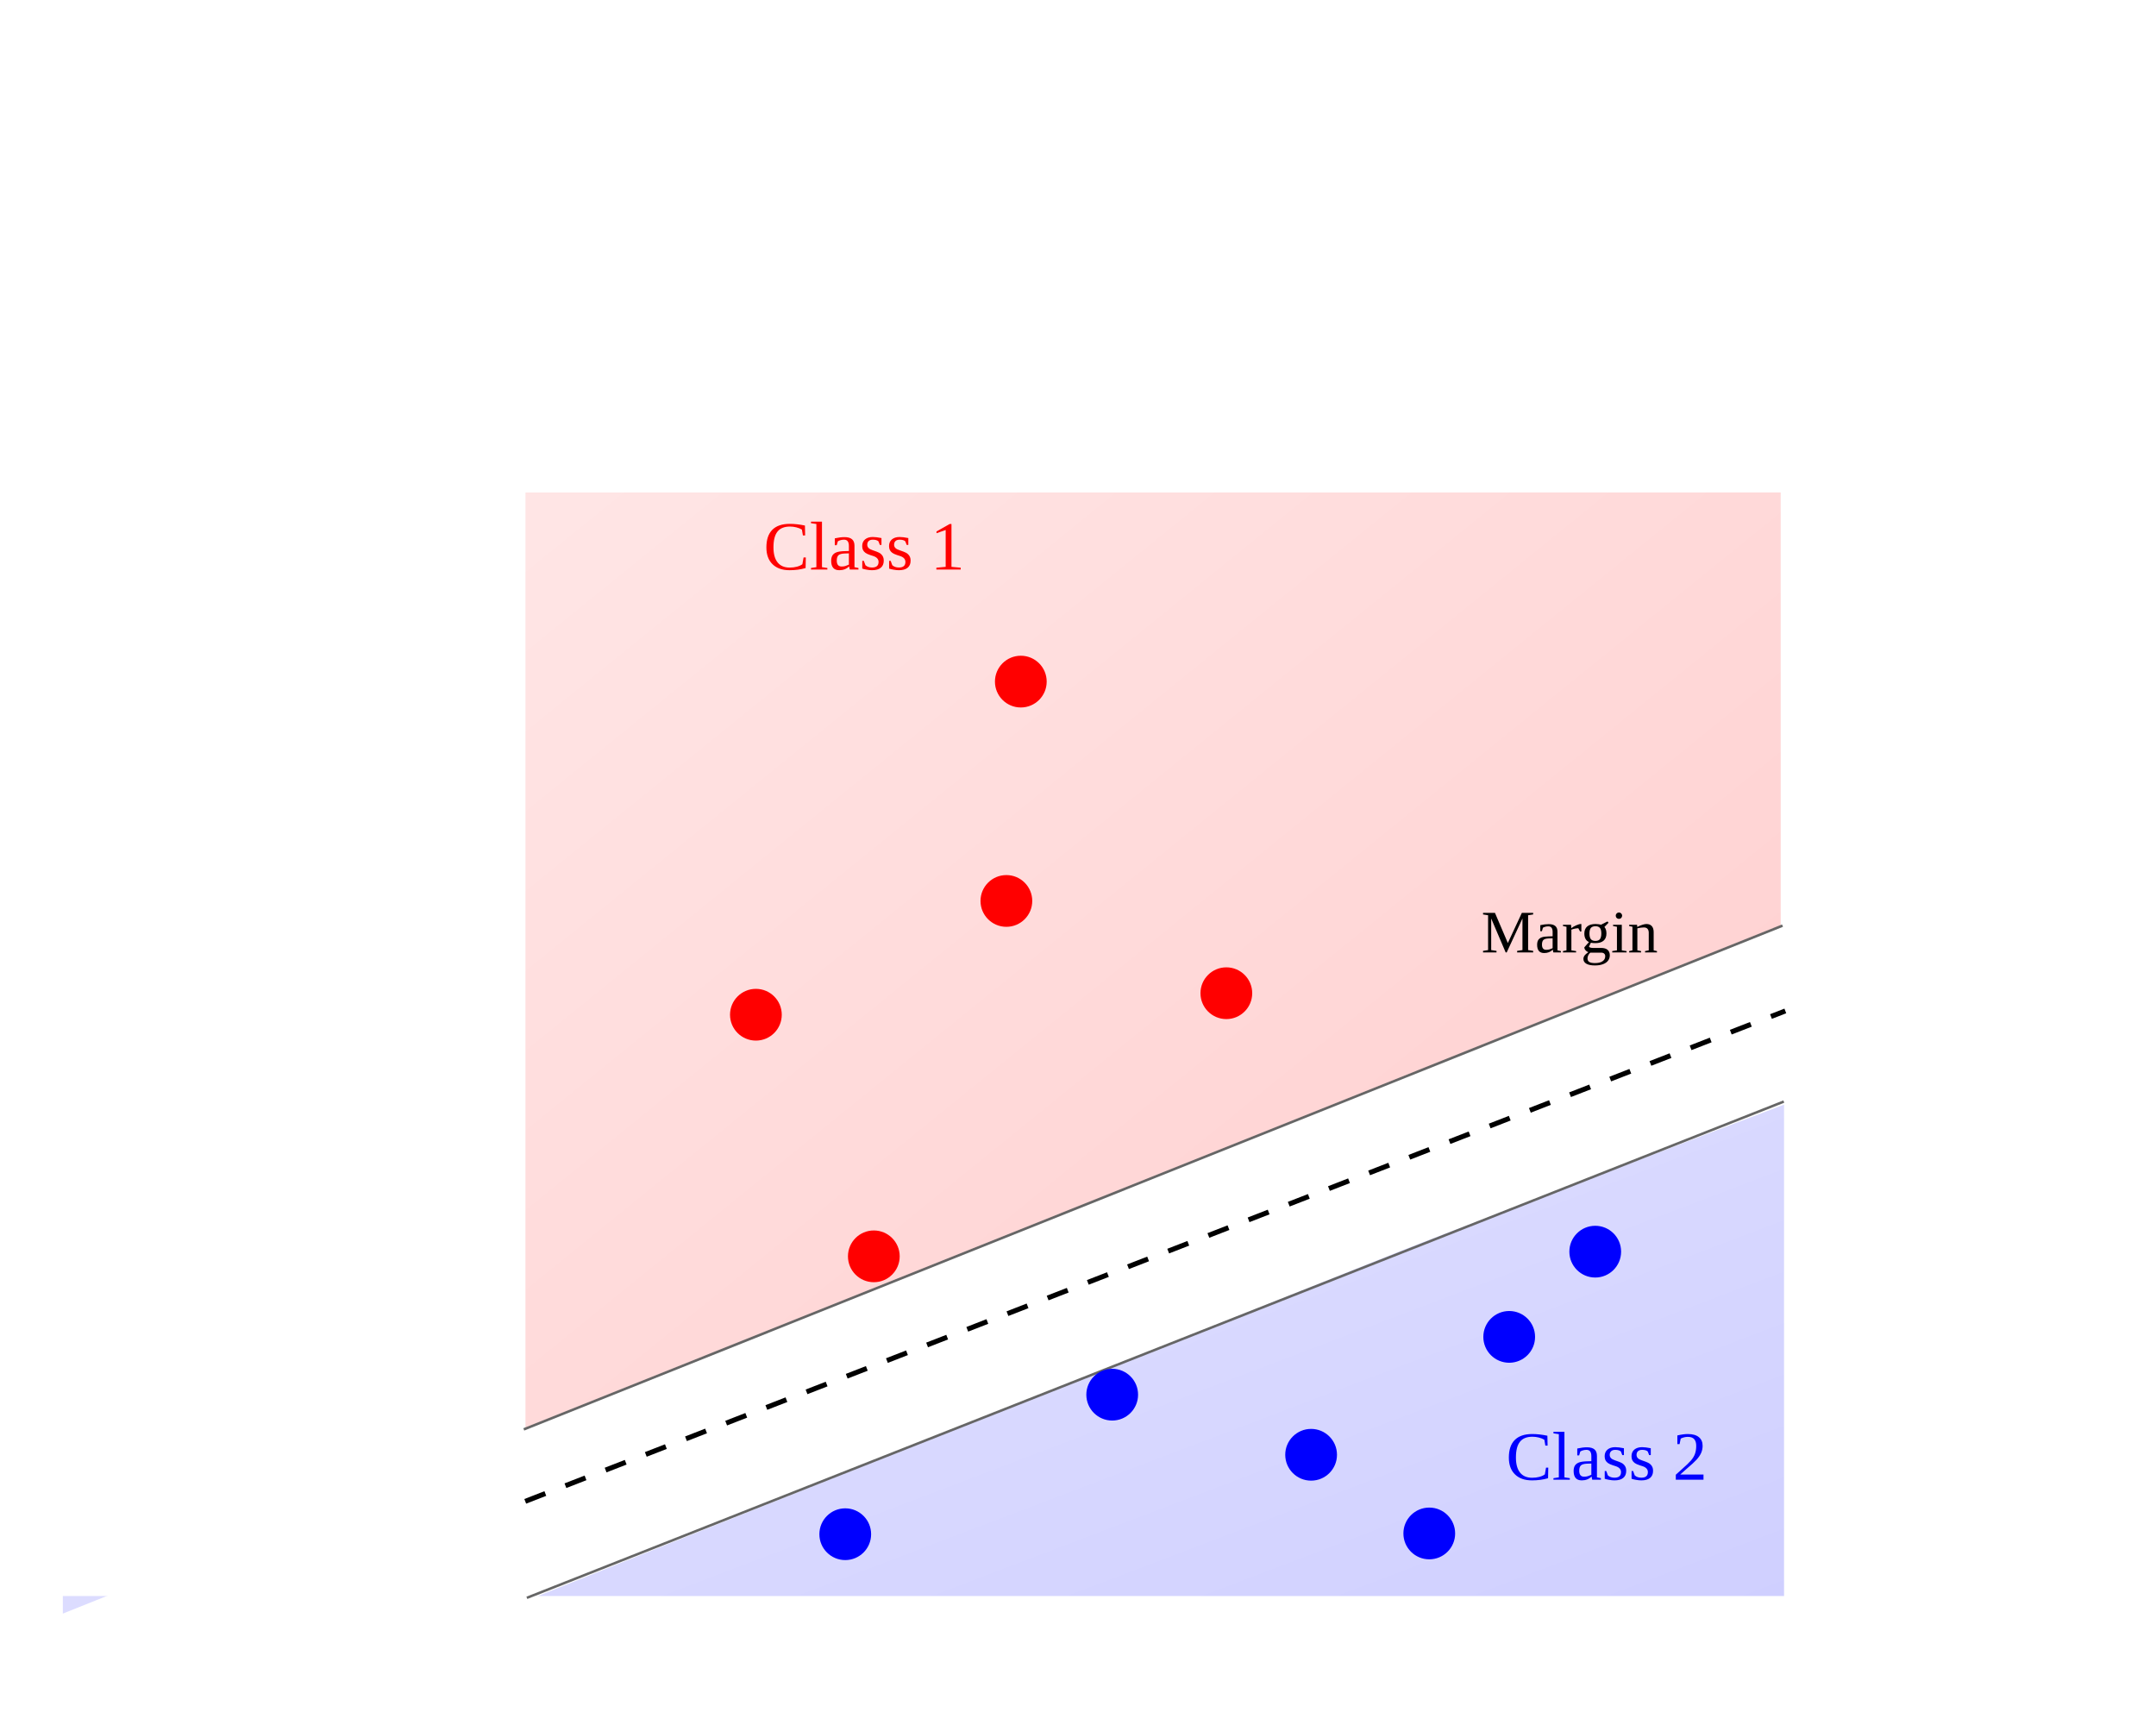
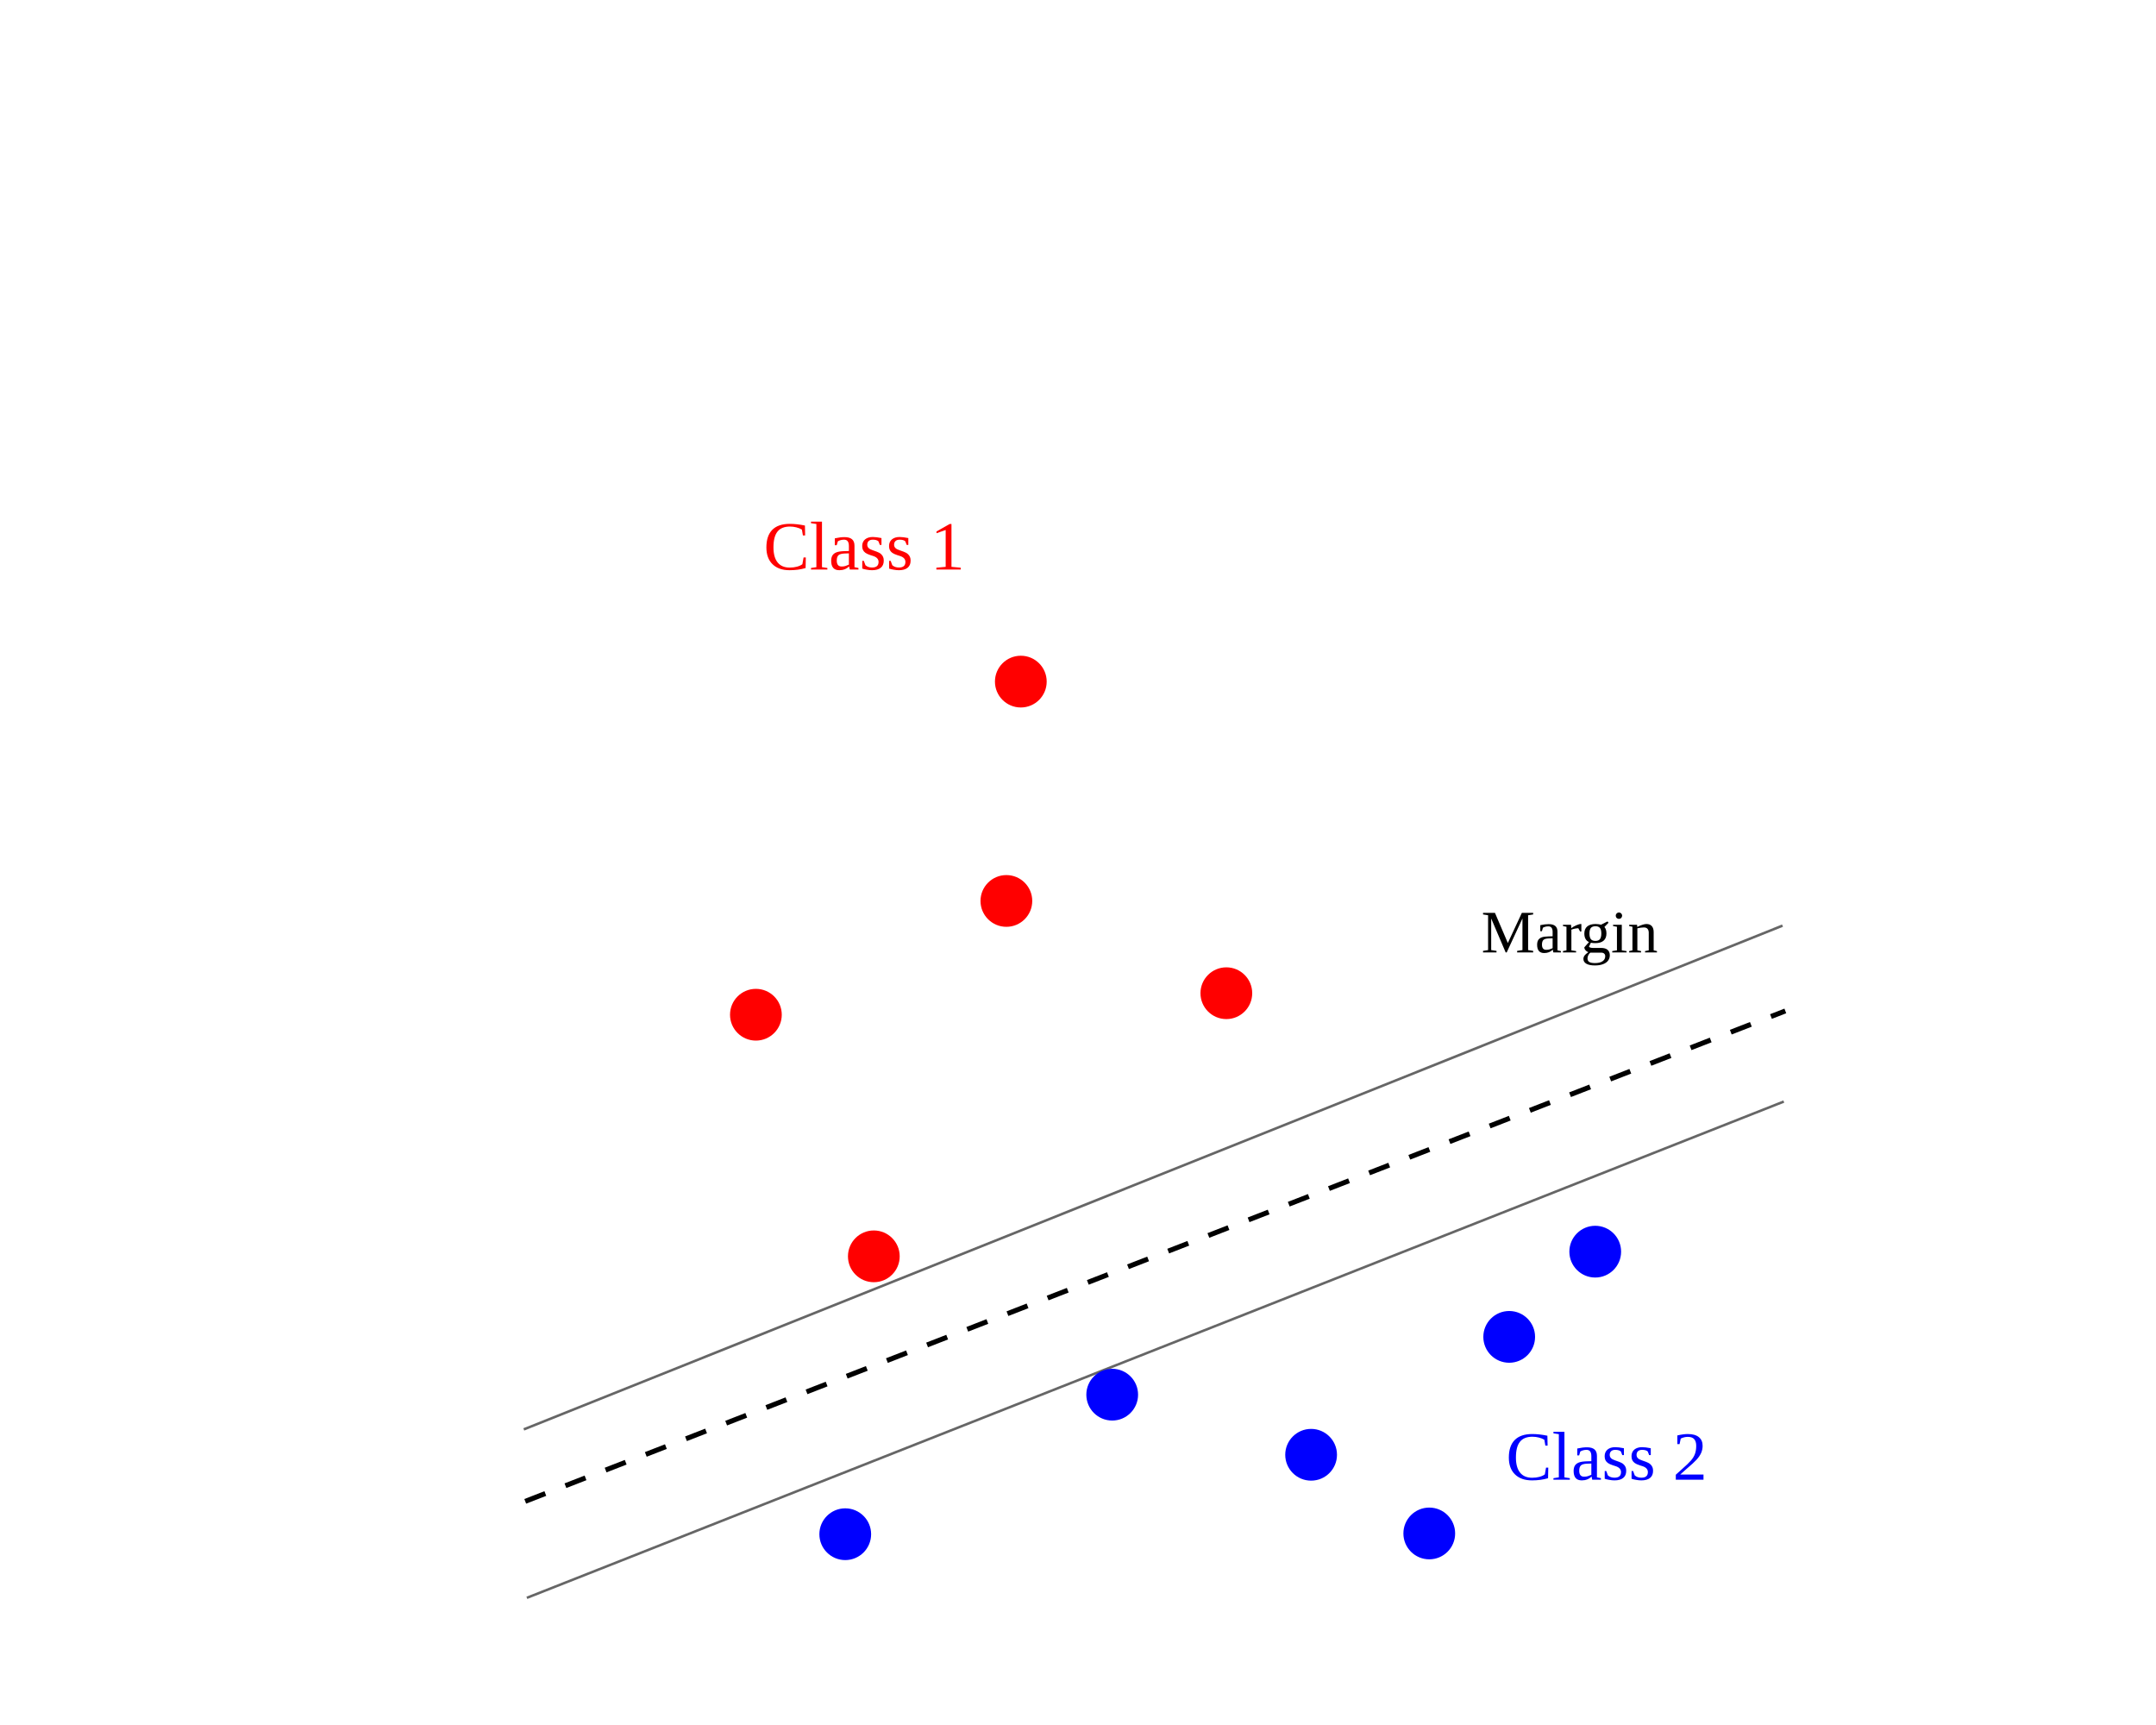
<svg xmlns="http://www.w3.org/2000/svg" viewBox="0 0 500 400" version="1.1" id="svg66">
  <rect width="500" height="400" fill="white" id="rect2" />
  <circle cx="332.468" cy="277.323" r="6" fill="#0000ff" id="circle38-3" />
-   <defs id="defs14">
-     <linearGradient id="redGradient" x1="0" y1="0" x2="418.33" y2="418.33" gradientTransform="matrix(0.6958787,0,0,0.5636834,121.8583,114.1943)" gradientUnits="userSpaceOnUse">
-       <stop offset="0%" style="stop-color:#ff0000;stop-opacity:0.1" id="stop4" />
-       <stop offset="100%" style="stop-color:#ff0000;stop-opacity:0.2" id="stop6" />
-     </linearGradient>
-     <linearGradient id="blueGradient" x1="0" y1="395.285" x2="316.228" y2="711.512" gradientTransform="matrix(1.262287,0,0,0.4804182,14.5699,66.24514)" gradientUnits="userSpaceOnUse">
-       <stop offset="0%" style="stop-color:#0000ff;stop-opacity:0.1" id="stop9" />
-       <stop offset="100%" style="stop-color:#0000ff;stop-opacity:0.2" id="stop11" />
-     </linearGradient>
-   </defs>
  <path d="M 121.858,114.194 H 412.965 V 215.254 L 121.858,350 Z" fill="url(#redGradient)" id="path16" style="fill:url(#redGradient);stroke-width:0.626" />
  <path d="M 14.57,370.088 H 413.74 V 256.147 L 14.57,408.069 Z" fill="url(#blueGradient)" id="path18" style="fill:url(#blueGradient);stroke-width:0.779" />
  <path d="M 0 380 L 500 180 L 500 220 L 0 420 Z" fill="#ffffff" id="path20" />
  <line x1="121.809" y1="348.136" x2="414.036" y2="234.42" stroke="#000000" stroke-width="1.153" stroke-dasharray="5, 5" id="line22" />
  <line x1="121.47" y1="331.453" x2="413.386" y2="214.64" stroke="#666666" stroke-width="0.584" id="line24" />
  <line x1="122.184" y1="370.51" x2="413.684" y2="255.434" stroke="#666666" stroke-width="0.579" id="line26" />
  <circle cx="175.301" cy="235.299" r="6" fill="#ff0000" id="circle28" />
  <circle cx="202.65" cy="291.324" r="6" fill="#ff0000" id="circle30" />
  <circle cx="236.739" cy="158.054" r="6" fill="#ff0000" id="circle32" />
  <circle cx="284.402" cy="230.309" r="6" fill="#ff0000" id="circle34" />
  <circle cx="233.39" cy="208.915" r="6" fill="#ff0000" id="circle36" />
  <circle cx="304.061" cy="337.339" r="6" fill="#0000ff" id="circle38" />
  <circle cx="257.932" cy="323.403" r="6" fill="#0000ff" id="circle38-6" />
  <circle cx="196.023" cy="355.758" r="6" fill="#0000ff" id="circle40" />
  <circle cx="331.463" cy="355.583" r="6" fill="#0000ff" id="circle42" />
  <circle cx="369.952" cy="290.24" r="6" fill="#0000ff" id="circle44" />
  <circle cx="350" cy="310" r="6" fill="#0000ff" id="circle46" />
  <text x="177.08" y="132.068" font-size="16px" fill="#ff0000" id="text56">Class 1</text>
  <text x="349.262" y="343.121" font-size="16px" fill="#0000ff" id="text58">Class 2</text>
  <text x="343.529" y="220.853" font-size="14px" id="text64">Margin</text>
</svg>
